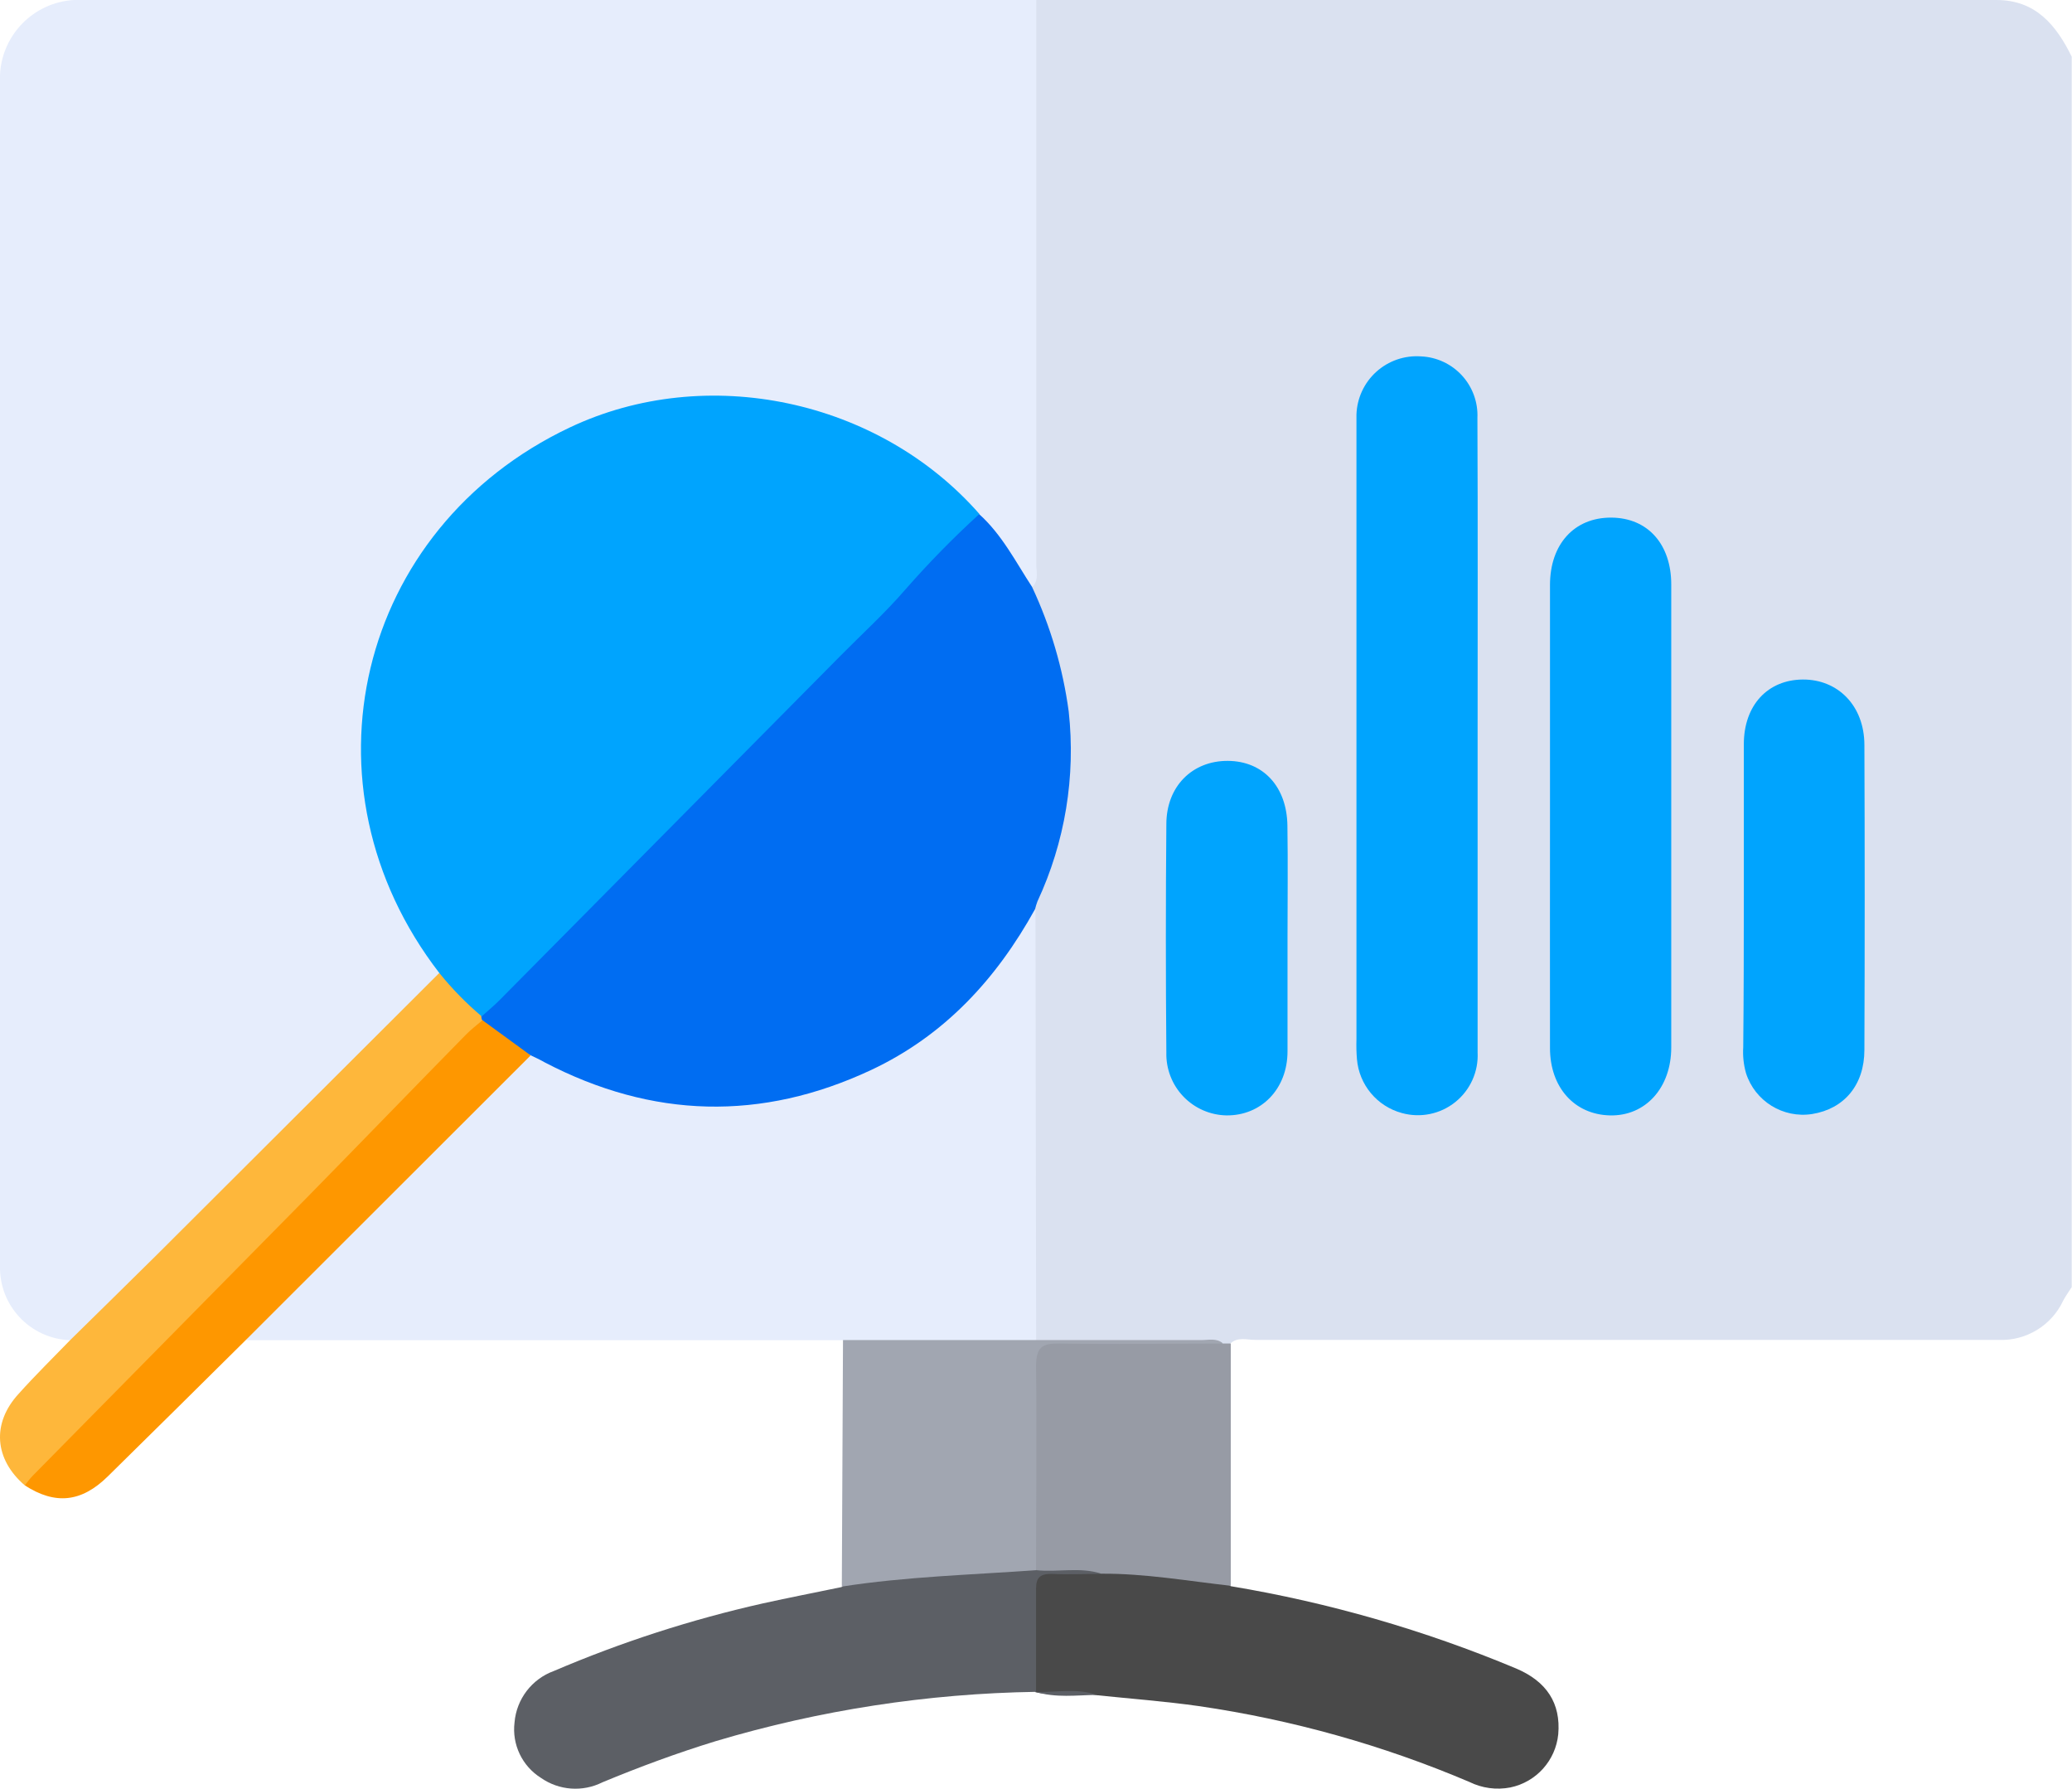
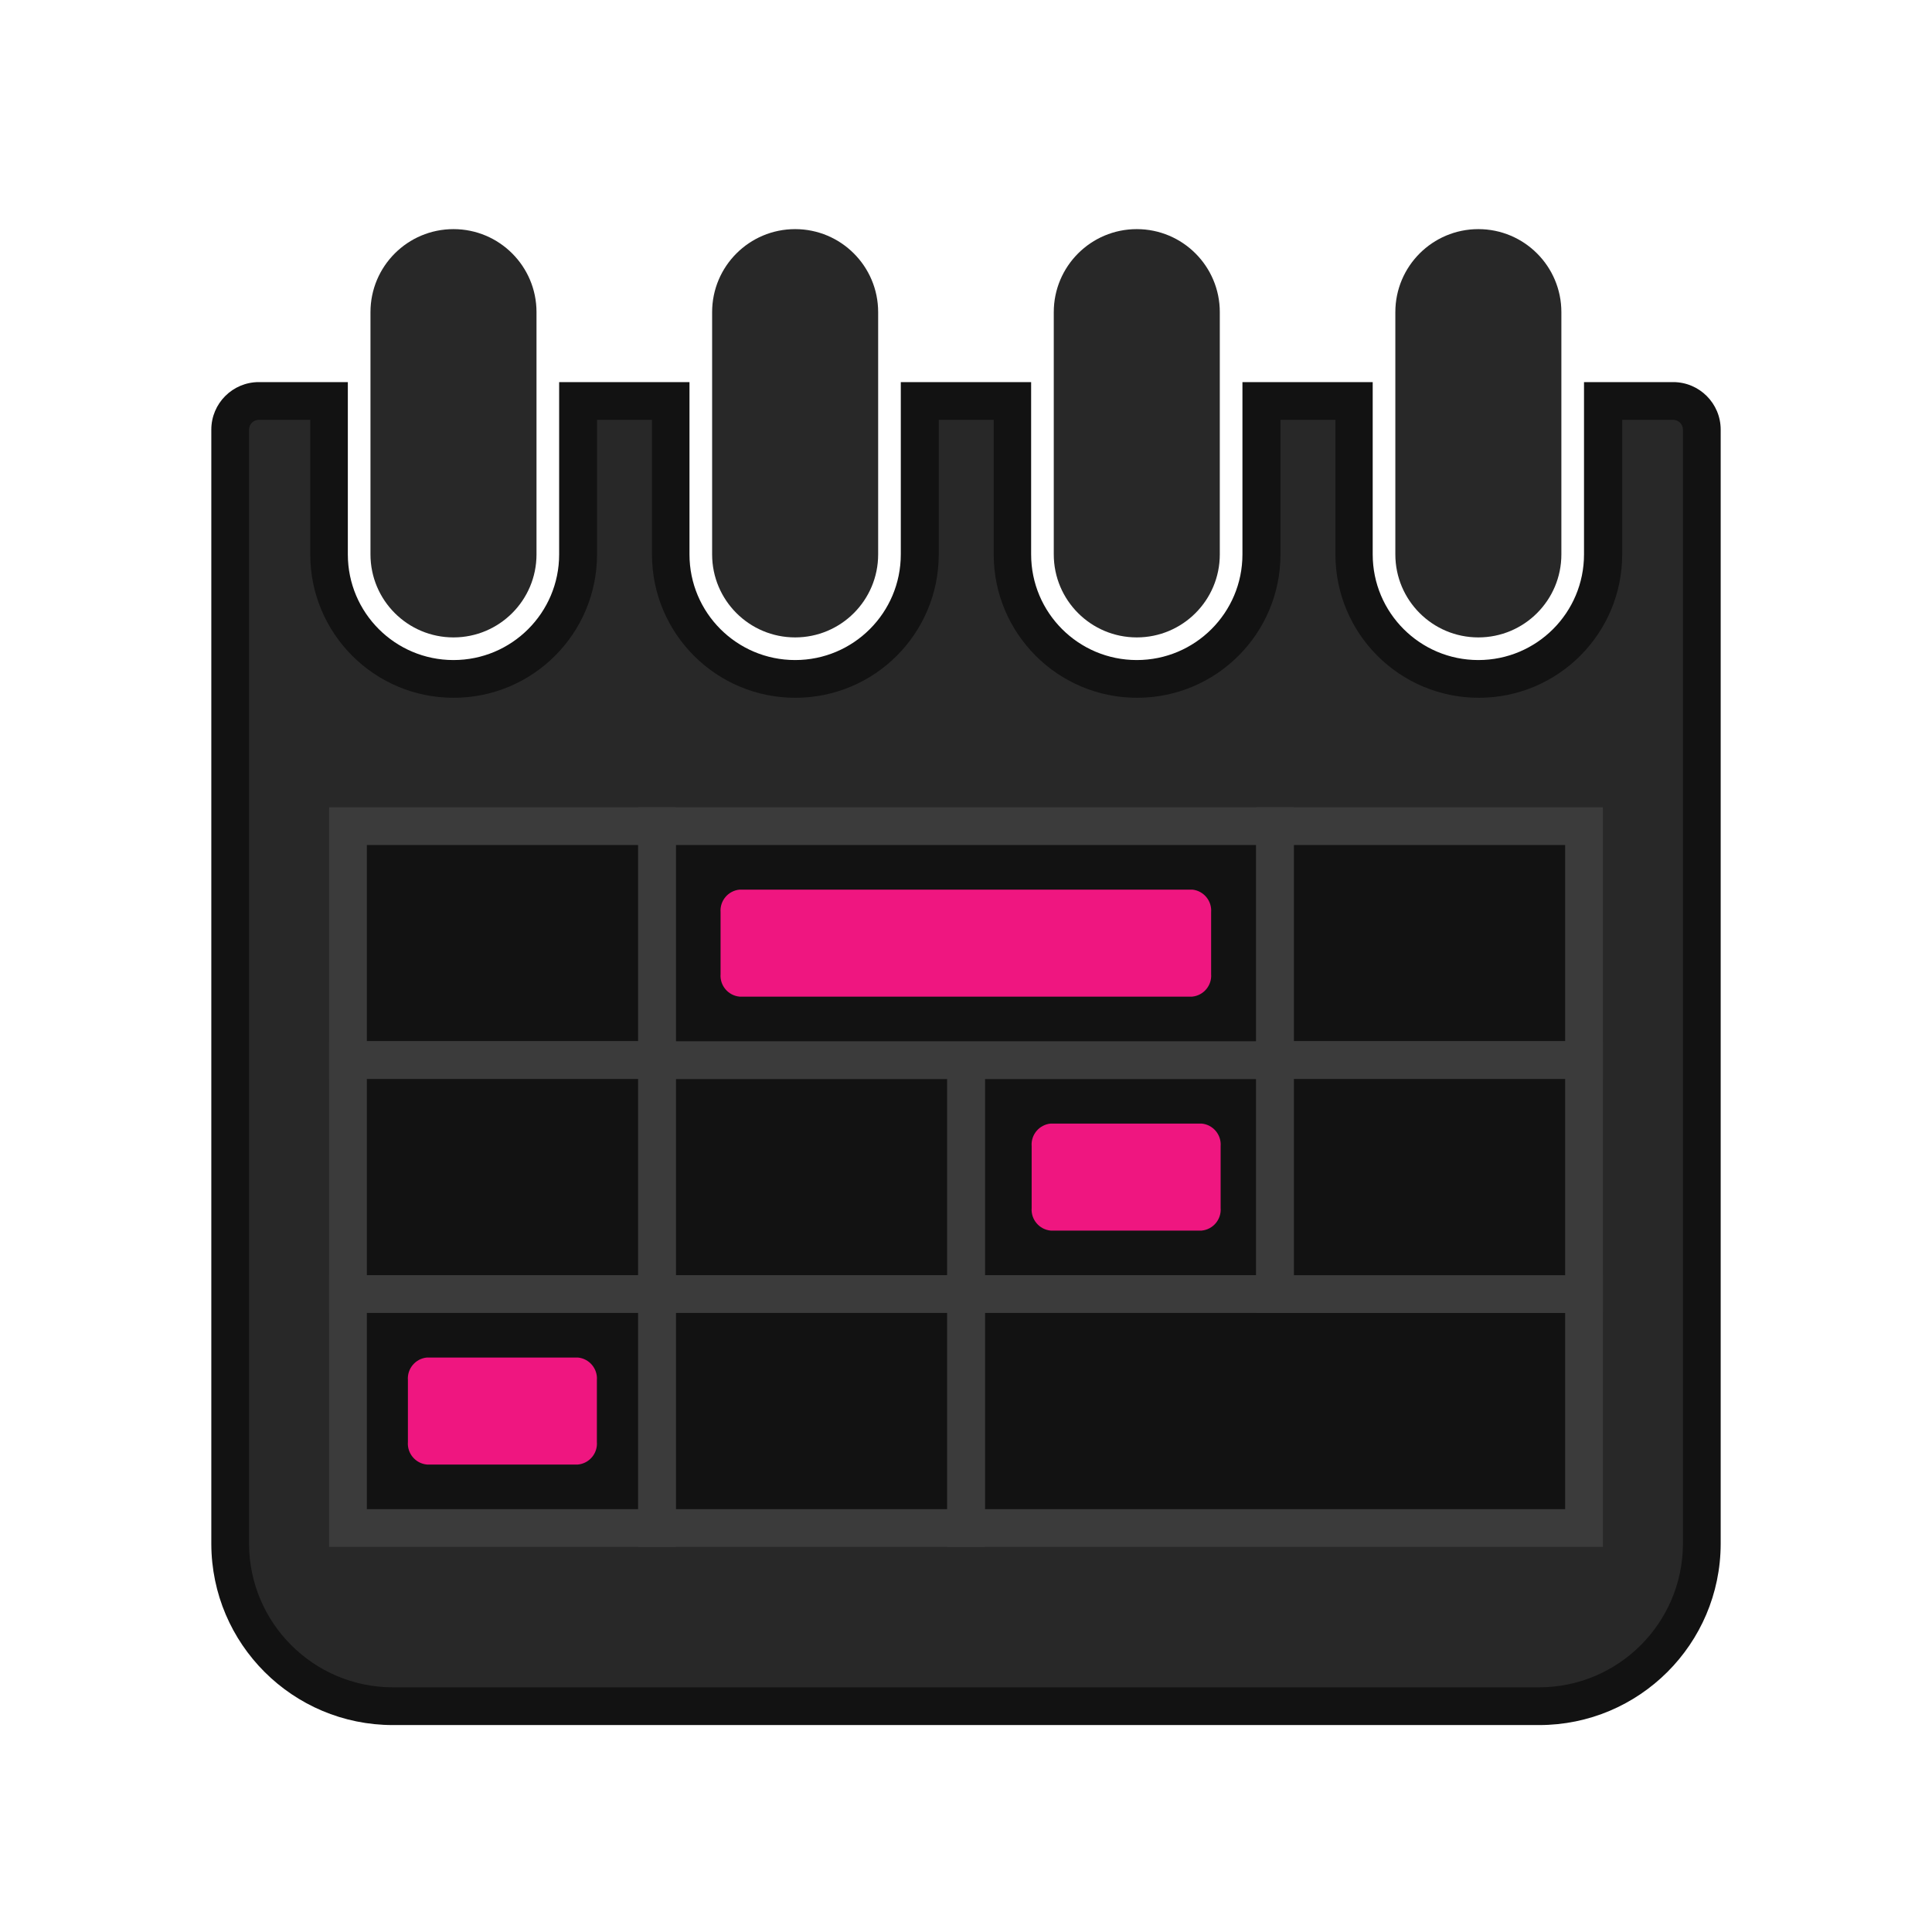
- <svg xmlns="http://www.w3.org/2000/svg" viewBox="0 0 210.69 181.85">
+ <svg xmlns="http://www.w3.org/2000/svg" id="Layer_1" data-name="Layer 1" viewBox="0 0 256 256">
  <defs>
-     <style>.cls-1{fill:#dae1f0;}.cls-2{fill:#e6edfc;}.cls-3{fill:#494949;}.cls-4{fill:#5c5f65;}.cls-5{fill:#a1a6b1;}.cls-6{fill:#979ba5;}.cls-7{fill:#feb73b;}.cls-8{fill:#fe9700;}.cls-9{fill:#006df2;}.cls-10{fill:#00a4fe;}</style>
+     <style>.cls-1{fill:#282828;}.cls-2,.cls-3{fill:#121212;}.cls-3{stroke:#3b3b3b;stroke-miterlimit:10;stroke-width:5px;}.cls-4{fill:#ef1680;}</style>
  </defs>
-   <g id="Layer_2" data-name="Layer 2">
-     <g id="Layer_1-2" data-name="Layer 1">
-       <path class="cls-1" d="M105.37,0H203c4,0,6.08,2.55,7.66,5.76V130.85c-.29.45-.61.89-.86,1.36a6.93,6.93,0,0,1-6.6,4q-37.78,0-75.58,0c-.85,0-1.79-.34-2.54.4a1.56,1.56,0,0,1-1.12.3c-5.27-.32-10.54,0-15.81-.15-1,0-2.08.2-3-.53a3.84,3.84,0,0,1-.51-2.36c0-13.61-.13-27.22.09-40.82a8,8,0,0,1,.78-3,34.93,34.93,0,0,0-.2-28.07,5.3,5.3,0,0,1-.67-2.76q0-27.85,0-55.71C104.7,2.35,104.47,1.07,105.37,0Z" />
-       <path class="cls-2" d="M105.37,0q0,28.65,0,57.3c0,.79.29,1.65-.37,2.35-1.19-.47-1.53-1.69-2.2-2.6A35.43,35.43,0,0,0,78.12,41.23a34.43,34.43,0,0,0-28.18,7.91A34.38,34.38,0,0,0,37.25,77,33.37,33.37,0,0,0,43,95.56a13.55,13.55,0,0,1,2,3.3c-.44,1.24-1.6,1.82-2.45,2.67q-16.45,16.53-33,33c-.7.7-1.23,1.69-2.43,1.71A7.38,7.38,0,0,1,0,128.69Q0,68.13,0,7.59A8,8,0,0,1,7.5,0h97.87Z" />
-       <path class="cls-2" d="M105.29,92.42l.07,43.79a3,3,0,0,1-2.31.64q-7.5,0-15,0a3.06,3.06,0,0,1-2.32-.61l-54.09,0-6.58,0c-.1-1,.68-1.45,1.23-2Q39.12,121.29,52,108.45a3.44,3.44,0,0,1,2.19-1.4,4.4,4.4,0,0,1,1.93.66c15,7.67,31.92,4.65,43.34-7.75a35.74,35.74,0,0,0,4.06-5.68C104,93.54,104.28,92.64,105.29,92.42Z" />
-       <path class="cls-3" d="M125.15,161.25a131,131,0,0,1,29,8.36c3.13,1.32,4.57,3.55,4.3,6.69a6.15,6.15,0,0,1-4.87,5.41,6.59,6.59,0,0,1-4.19-.57,111.32,111.32,0,0,0-27.49-7.7c-3.45-.49-6.94-.75-10.41-1.11-2-.41-4.15.17-6.19-.3h0a2.86,2.86,0,0,1-.62-1.9c0-2.72,0-5.45,0-8.17,0-1.66.77-2.51,2.5-2.47,1.5,0,3,0,4.49,0,3.92-.22,7.76.52,11.63.93A3.32,3.32,0,0,1,125.15,161.25Z" />
-       <path class="cls-4" d="M112,160c-1.7,0-3.41.08-5.11,0-1.16,0-1.55.41-1.54,1.56,0,3.47,0,7,0,10.43A120.43,120.43,0,0,0,72.79,177c-3.92,1.2-7.76,2.62-11.54,4.19a6.12,6.12,0,0,1-6.24-.45,5.82,5.82,0,0,1-2.69-5.64,6.11,6.11,0,0,1,4-5.23A122.38,122.38,0,0,1,77.57,163c2.67-.59,5.35-1.11,8-1.66a3.66,3.66,0,0,1,2.24-.91,81.06,81.06,0,0,1,11.43-.93c2.06.07,4.07-.57,6.13-.4q2.31-.11,4.62,0C110.78,159.09,111.69,159,112,160Z" />
-       <path class="cls-5" d="M105.35,159.62c-6.59.48-13.21.65-19.75,1.67l.12-25.06,19.64,0q8.4,0,16.8,0c.74,0,1.52-.22,2.18.32-.83.84-1.9.67-2.9.68-4.1,0-8.2,0-12.29,0-3.09,0-3.12,0-3.13,3,0,5.46,0,10.93,0,16.39C106,157.71,106.13,158.77,105.35,159.62Z" />
-       <path class="cls-6" d="M105.35,159.62c0-6.9.08-13.79,0-20.69,0-2,.61-2.38,2.43-2.35,5.53.1,11.06,0,16.6,0l.77,0q0,12.31,0,24.63c-4.38-.49-8.73-1.26-13.16-1.23C109.82,159.27,107.56,159.86,105.35,159.62Z" />
-       <path class="cls-7" d="M7.13,136.24c2.92-2.88,5.86-5.74,8.77-8.63l28.77-28.7c1.93.93,3.07,2.7,4.44,4.22a1.31,1.31,0,0,1,0,.59,3.81,3.81,0,0,1-1,1.29c-6.24,6.13-12,12.71-18.35,18.77-8.58,8.24-16.56,17.08-25,25.44A5.17,5.17,0,0,1,2.52,151c-3.09-2.65-3.38-6.3-.64-9.29C3.58,139.81,5.38,138.05,7.13,136.24Z" />
-       <path class="cls-8" d="M2.52,151c.26-.32.5-.66.78-.95q14-14.2,28-28.4c5.37-5.47,10.71-11,16.07-16.46.52-.53,1.13-1,1.69-1.47a8,8,0,0,1,4.88,3.59L25.05,136.17c-4.69,4.64-9.38,9.3-14.09,13.92C8.28,152.73,5.61,153,2.52,151Z" />
-       <path class="cls-4" d="M105.33,172c2.06.06,4.16-.41,6.19.3C109.45,172.33,107.37,172.62,105.33,172Z" />
-       <path class="cls-9" d="M53.92,107.26,49,103.67a2.33,2.33,0,0,1-.06-.35c.12-.83.77-1.28,1.29-1.8,12.32-12.14,24.08-24.84,36.5-36.9,3.68-3.57,6.88-7.6,10.66-11.07.62-.57,1.06-1.5,2.16-1.3,2.33,2.09,3.72,4.85,5.39,7.41a43.46,43.46,0,0,1,3.73,12.66,36.33,36.33,0,0,1-3.18,19.32,7,7,0,0,0-.24.78c-3.93,7.11-9.22,12.86-16.68,16.36C77.42,114,66.33,113.71,55.39,108,54.91,107.72,54.41,107.5,53.92,107.26Z" />
-       <path class="cls-10" d="M150.25,74.91c0,10.69,0,21.38,0,32.07a6.08,6.08,0,0,1-7.7,6.17,6.21,6.21,0,0,1-4.57-5.48,17.49,17.49,0,0,1-.05-2q0-30.93,0-61.87c0-.55,0-1.1,0-1.64a6.13,6.13,0,0,1,6.56-5.93,6,6,0,0,1,5.74,6.26C150.28,53.26,150.25,64.09,150.25,74.91Z" />
-       <path class="cls-10" d="M157.61,82.91q0-11.72,0-23.44c0-4.16,2.48-6.87,6.23-6.85s6.1,2.75,6.1,6.79q0,23.53,0,47.07c0,4.1-2.62,7-6.24,6.91s-6.09-2.86-6.09-6.84C157.6,98.67,157.61,90.79,157.61,82.91Z" />
-       <path class="cls-10" d="M177.32,91.07c0-5.13,0-10.27,0-15.41,0-4,2.46-6.56,6-6.58s6.25,2.63,6.26,6.65q.06,15.51,0,31c0,3.58-2.07,6-5.31,6.52a6.08,6.08,0,0,1-6.73-4.16,7.84,7.84,0,0,1-.28-2.63C177.31,101.34,177.32,96.21,177.32,91.07Z" />
-       <path class="cls-10" d="M130.92,95.38c0,3.83,0,7.67,0,11.5s-2.68,6.54-6.19,6.51A6.23,6.23,0,0,1,118.6,107q-.1-11.59,0-23.21c0-3.86,2.65-6.46,6.25-6.44s6,2.62,6.06,6.57S130.92,91.54,130.92,95.38Z" />
-       <path class="cls-10" d="M99.59,52.25A96.1,96.1,0,0,0,92,60c-2,2.31-4.3,4.41-6.47,6.6L50.8,101.67c-.57.58-1.21,1.1-1.82,1.65a32.08,32.08,0,0,1-4.31-4.41C30,79.9,36.27,53.72,57.93,43.46,71.82,36.88,89.35,40.58,99.59,52.25Z" />
-     </g>
-   </g>
+   <path class="cls-1" d="M52.06,226.13A21.58,21.58,0,0,1,30.5,204.58V56.93a3.8,3.8,0,0,1,3.8-3.8h9.31V73.46a16.49,16.49,0,1,0,33,0V53.13H88.87V73.46a16.5,16.5,0,0,0,33,0V53.13h12.28V73.46a16.5,16.5,0,0,0,33,0V53.13h12.28V73.46a16.49,16.49,0,1,0,33,0V53.13h9.31a3.8,3.8,0,0,1,3.8,3.8V204.58a21.58,21.58,0,0,1-21.56,21.55Z" />
+   <path class="cls-2" d="M221.7,55.63a1.3,1.3,0,0,1,1.3,1.3V204.58a19.08,19.08,0,0,1-19.06,19H52.06a19.08,19.08,0,0,1-19.06-19V56.93a1.3,1.3,0,0,1,1.3-1.3h6.81V73.46a19,19,0,1,0,38,0V55.63h7.28V73.46a19,19,0,0,0,38,0V55.63h7.28V73.46a19,19,0,0,0,38,0V55.63h7.28V73.46a19,19,0,1,0,38,0V55.63h6.81m0-5H209.89V73.46a14,14,0,1,1-28,0V50.63H164.63V73.46a14,14,0,0,1-28,0V50.63H119.36V73.46a14,14,0,0,1-28,0V50.63H74.09V73.46a14,14,0,1,1-28,0V50.63H34.3a6.3,6.3,0,0,0-6.3,6.3V204.58a24.06,24.06,0,0,0,24.06,24H203.94a24.06,24.06,0,0,0,24.06-24V56.93a6.3,6.3,0,0,0-6.3-6.3Z" />
+   <rect class="cls-3" x="128" y="140.47" width="40.95" height="31" />
+   <rect class="cls-3" x="87.05" y="140.47" width="40.95" height="31" />
+   <rect class="cls-3" x="87.05" y="109.47" width="81.9" height="31" />
+   <path class="cls-4" d="M160.48,120.88v8.18a2.79,2.79,0,0,1-2.52,3H98a2.79,2.79,0,0,1-2.52-3v-8.18a2.79,2.79,0,0,1,2.52-3H158A2.79,2.79,0,0,1,160.48,120.88Z" />
+   <path class="cls-4" d="M161.74,151.88v8.18a2.79,2.79,0,0,1-2.52,3h-20a2.79,2.79,0,0,1-2.52-3v-8.18a2.79,2.79,0,0,1,2.52-3h20A2.79,2.79,0,0,1,161.74,151.88Z" />
+   <rect class="cls-3" x="46.11" y="109.47" width="40.94" height="31" />
+   <rect class="cls-3" x="128" y="171.47" width="81.89" height="31" />
+   <rect class="cls-3" x="87.05" y="171.47" width="40.95" height="31" />
+   <rect class="cls-3" x="168.95" y="109.47" width="40.94" height="31" />
+   <rect class="cls-3" x="168.95" y="140.47" width="40.94" height="31" />
+   <rect class="cls-3" x="46.11" y="140.47" width="40.94" height="31" />
+   <rect class="cls-3" x="46.11" y="171.47" width="40.94" height="31" />
+   <path class="cls-4" d="M79.09,182.88v8.18a2.79,2.79,0,0,1-2.52,3h-20a2.79,2.79,0,0,1-2.52-3v-8.18a2.79,2.79,0,0,1,2.52-3h20A2.79,2.79,0,0,1,79.09,182.88Z" />
+   <path class="cls-1" d="M116.36,41.36v32.1a11,11,0,0,1-22,0V41.36a11,11,0,0,1,22,0Z" />
+   <path class="cls-1" d="M71.09,41.36v32.1a11,11,0,1,1-22,0V41.36a11,11,0,0,1,22,0Z" />
+   <path class="cls-1" d="M206.89,41.36v32.1a11,11,0,1,1-22,0V41.36a11,11,0,0,1,22,0Z" />
+   <path class="cls-1" d="M161.63,41.36v32.1a11,11,0,0,1-22,0V41.36a11,11,0,0,1,22,0Z" />
</svg>
